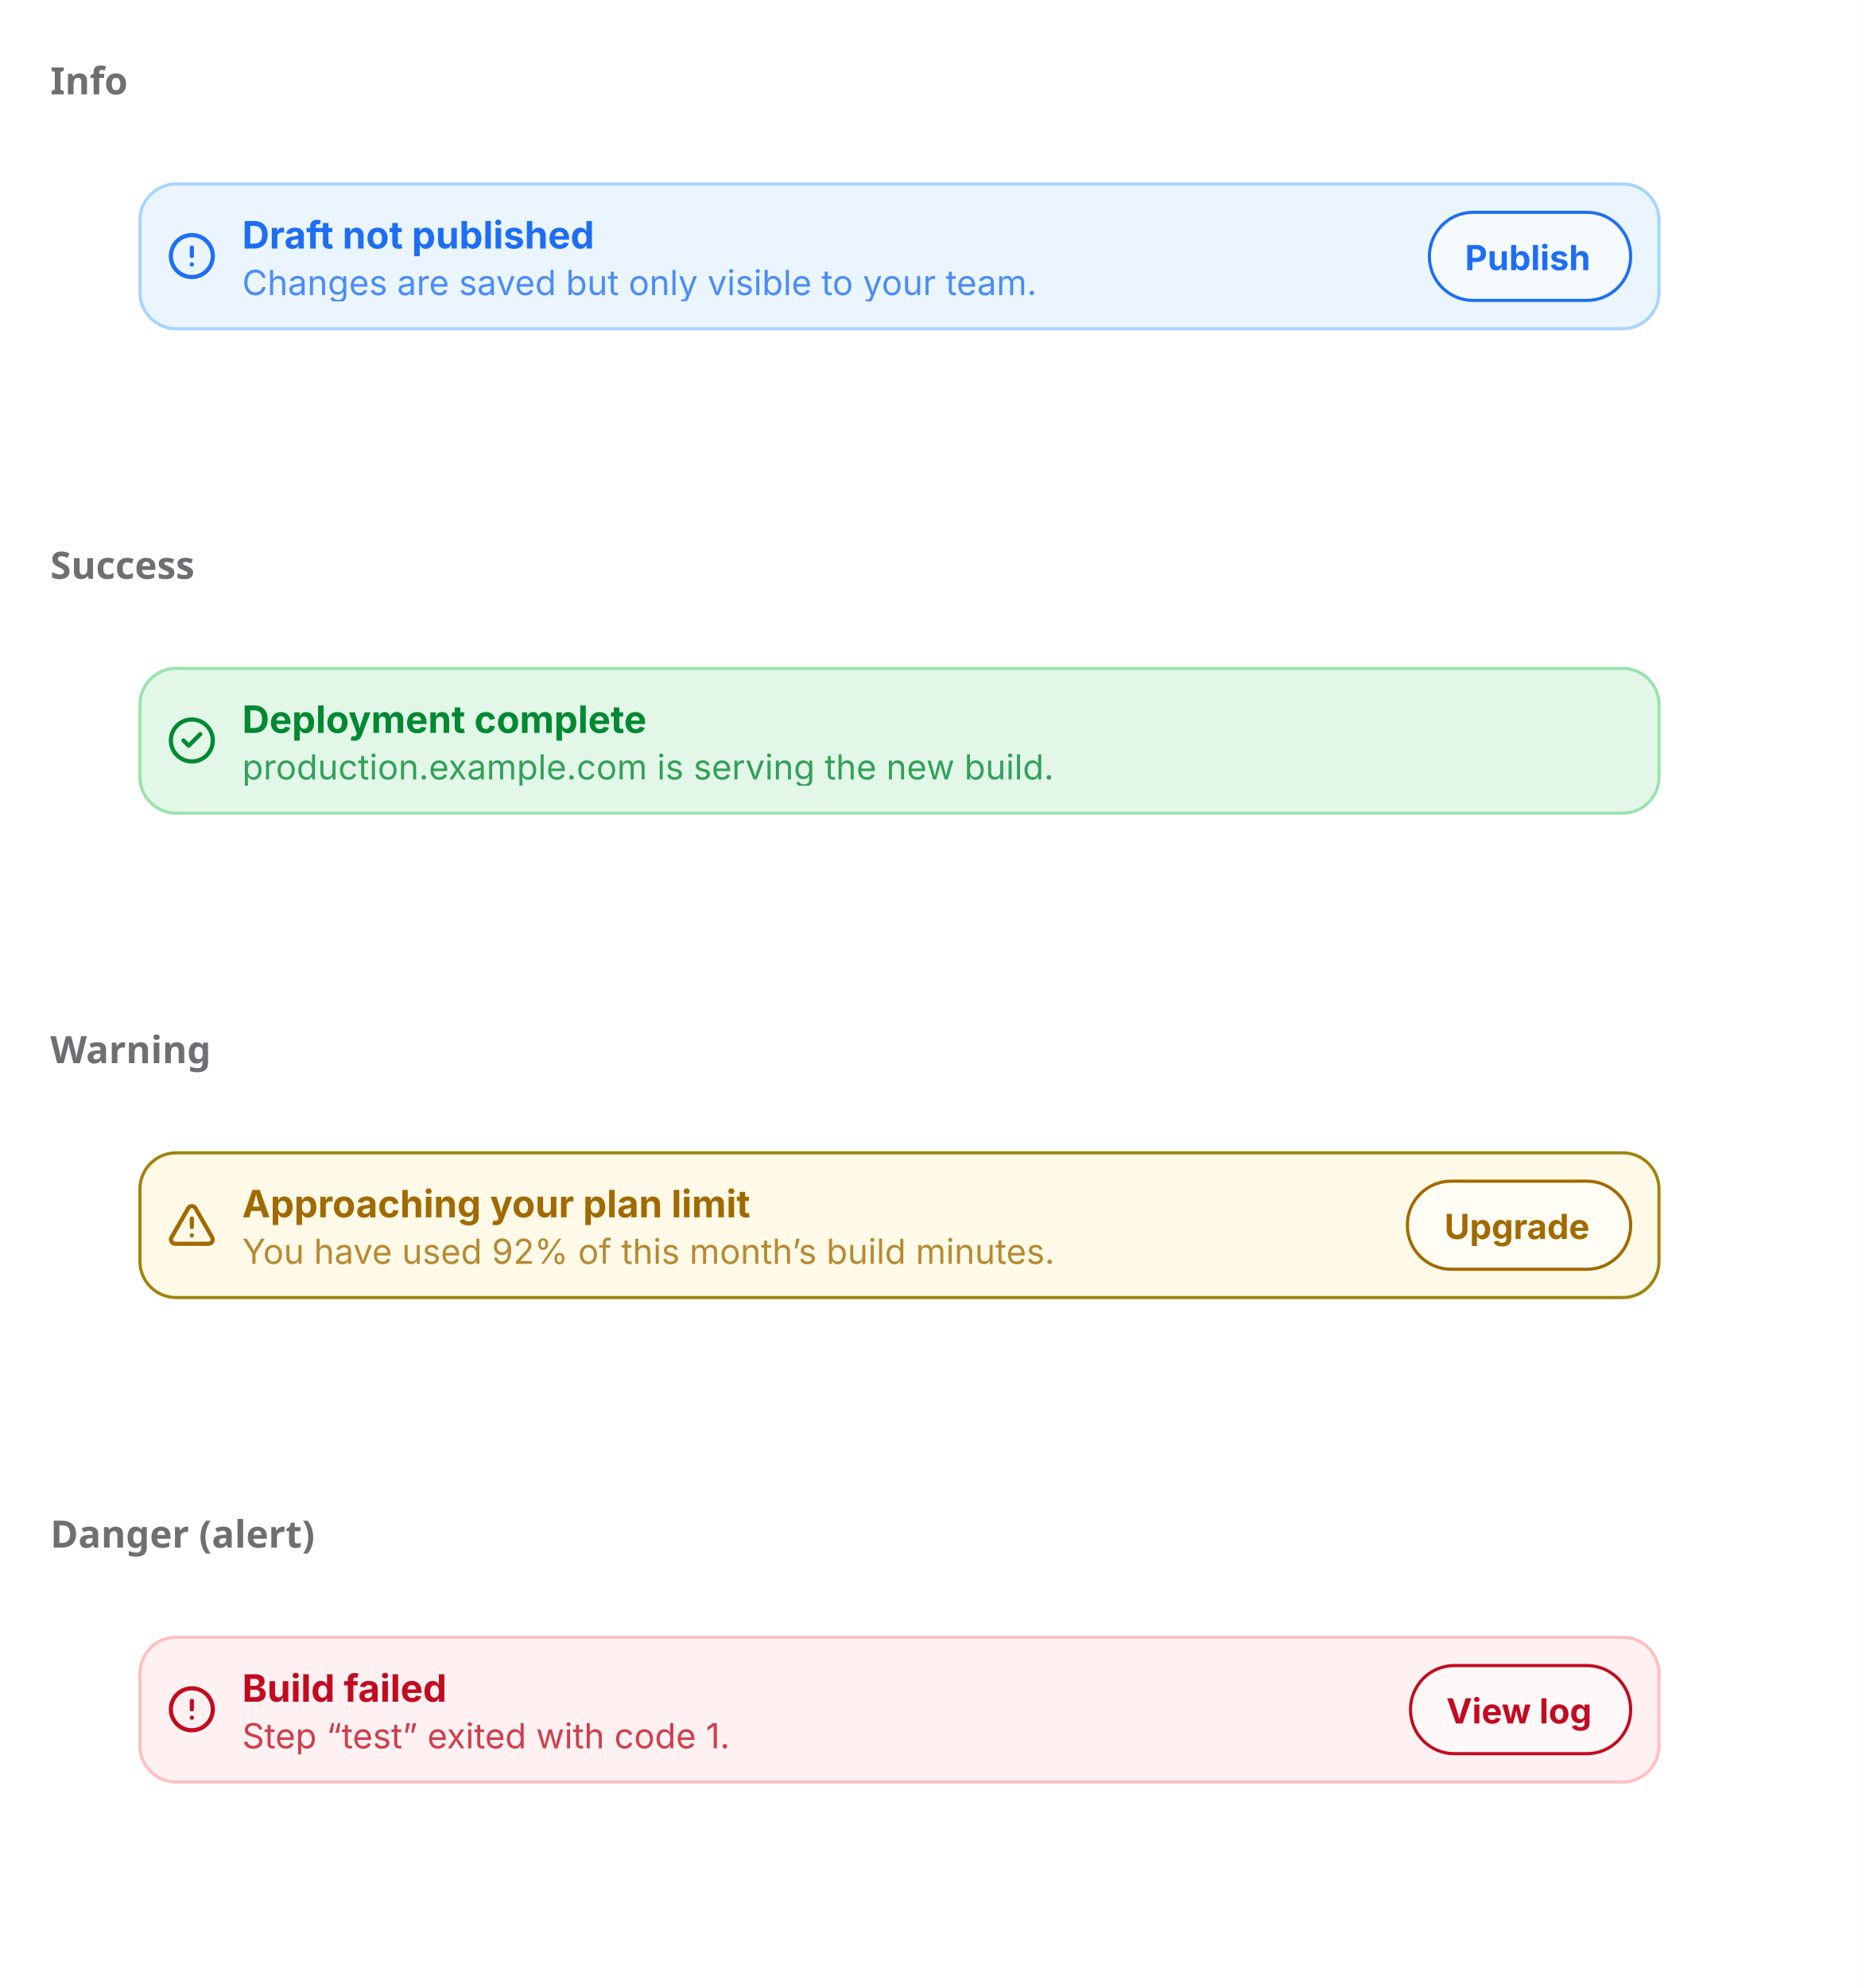
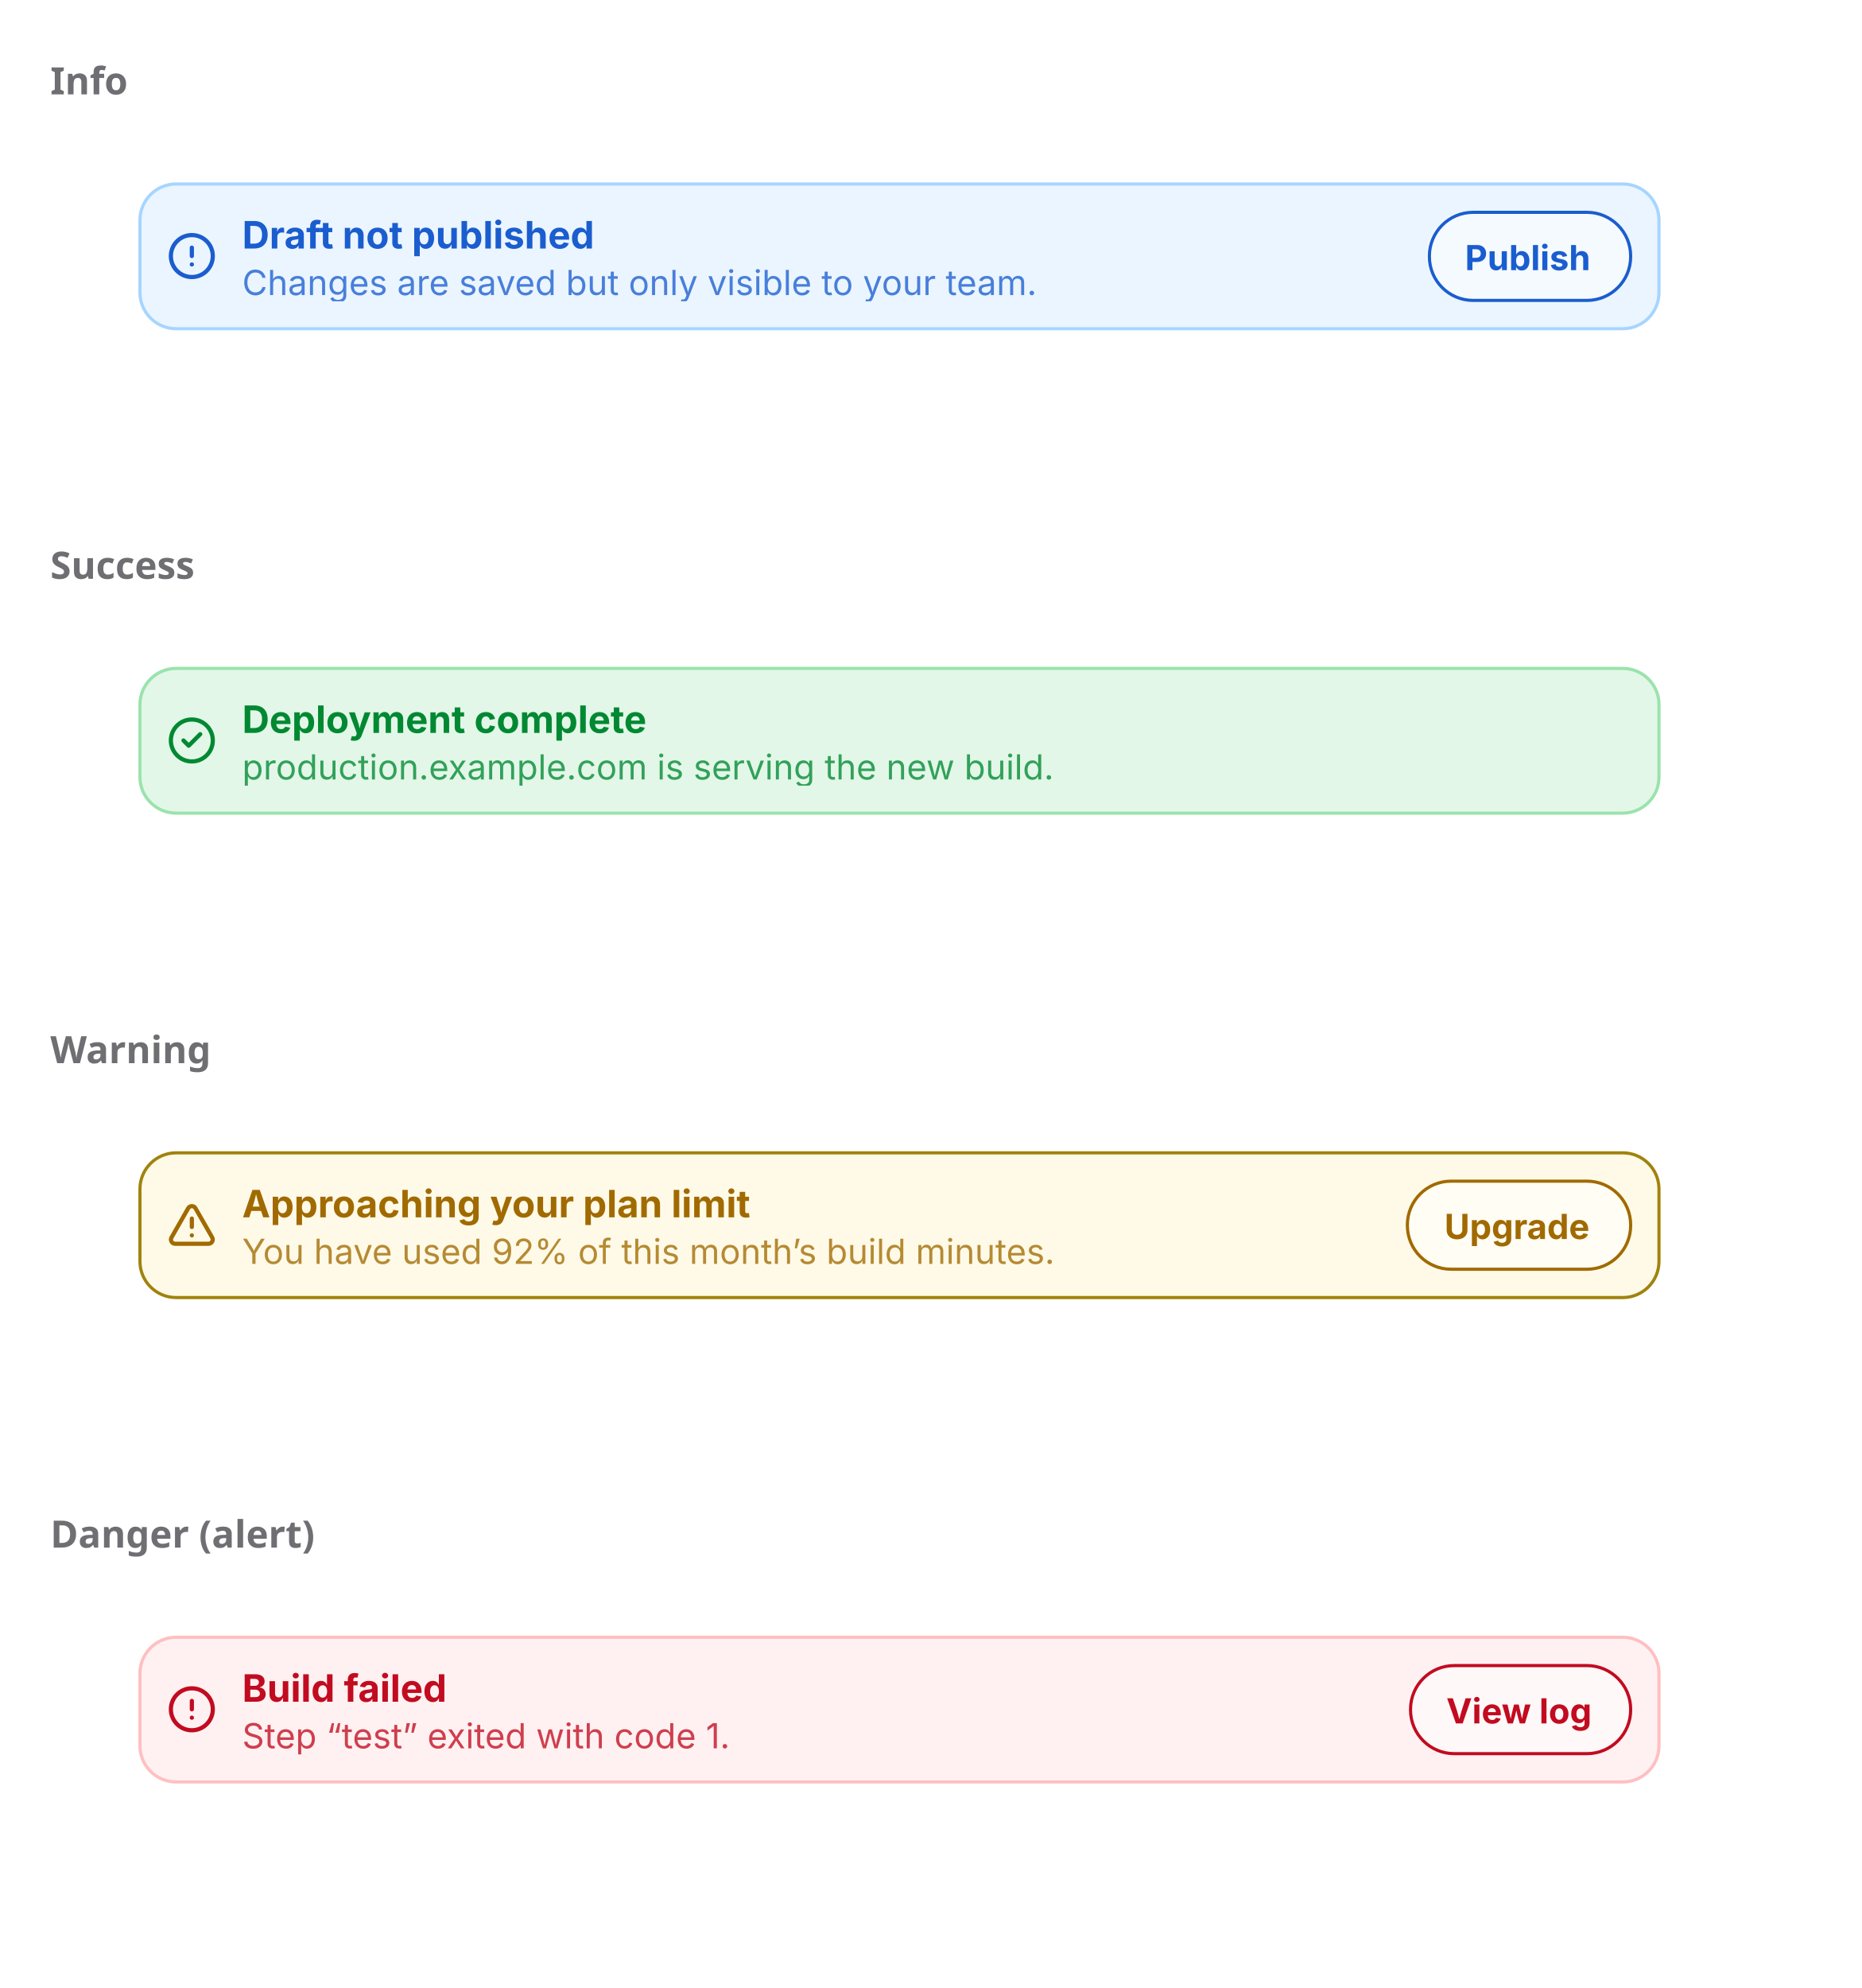
<svg xmlns="http://www.w3.org/2000/svg" width="592" height="632" viewBox="0 0 592 632">
  <rect width="592" height="632" fill="#ffffff" />
  <text x="16" y="30" font-family="system-ui, sans-serif" font-size="12" font-weight="600" fill="#6e6e73">Info</text>
  <svg x="16" y="38" viewBox="0 0 560 116" width="560" height="116">
    <defs>
      <clipPath id="v0-cp0">
        <rect x="37" y="35" width="16" height="16.4" />
      </clipPath>
      <clipPath id="v0-ct1">
        <rect x="61" y="29" width="368.6" height="15" />
      </clipPath>
      <clipPath id="v0-cp2">
        <rect x="61" y="44.8" width="368.6" height="13" />
      </clipPath>
      <clipPath id="v0-ct3">
        <rect x="61" y="44.8" width="368.6" height="13" />
      </clipPath>
      <clipPath id="v0-ct4">
        <rect x="437.6" y="29" width="65.4" height="28.8" />
      </clipPath>
    </defs>
    <rect x="28" y="20" width="484" height="46.8" rx="12" fill="rgb(235,245,255)" />
    <rect x="28.5" y="20.5" width="483" height="46" rx="11.5" fill="none" stroke="rgb(166,213,255)" stroke-width="1" />
    <g clip-path="url(#v0-cp0)">
-       <g transform="translate(37 35.4)" color="rgb(30, 110, 244)">
-         <svg data-lucide="circle-alert" aria-hidden="true" viewBox="0 0 24 24" fill="none" stroke="rgb(30, 110, 244)" stroke-width="2" stroke-linecap="round" stroke-linejoin="round" font-family="system-ui, -apple-system, sans-serif" style="overflow:hidden" width="16" height="16">
-           <circle cx="12" cy="12" r="10" style="marker:none;vector-effect:none;color-interpolation:srgb" fill="none" stroke="rgb(30, 110, 244)" stroke-width="2px" stroke-dasharray="none" stroke-linecap="round" stroke-linejoin="round" stroke-opacity="1" fill-opacity="1" opacity="1" />
-           <line x1="12" x2="12" y1="8" y2="12" style="marker:none;vector-effect:none;color-interpolation:srgb" fill="none" stroke="rgb(30, 110, 244)" stroke-width="2px" stroke-dasharray="none" stroke-linecap="round" stroke-linejoin="round" stroke-opacity="1" fill-opacity="1" opacity="1" />
-           <line x1="12" x2="12.01" y1="16" y2="16" style="marker:none;vector-effect:none;color-interpolation:srgb" fill="none" stroke="rgb(30, 110, 244)" stroke-width="2px" stroke-dasharray="none" stroke-linecap="round" stroke-linejoin="round" stroke-opacity="1" fill-opacity="1" opacity="1" />
+       <g transform="translate(37 35.4)" color="rgb(26, 93, 207)">
+         <svg data-lucide="circle-alert" aria-hidden="true" viewBox="0 0 24 24" fill="none" stroke="rgb(26, 93, 207)" stroke-width="2" stroke-linecap="round" stroke-linejoin="round" font-family="system-ui, -apple-system, sans-serif" style="overflow:hidden" width="16" height="16">
+           <circle cx="12" cy="12" r="10" style="marker:none;vector-effect:none;color-interpolation:srgb" fill="none" stroke="rgb(26, 93, 207)" stroke-width="2px" stroke-dasharray="none" stroke-linecap="round" stroke-linejoin="round" stroke-opacity="1" fill-opacity="1" opacity="1" />
+           <line x1="12" x2="12" y1="8" y2="12" style="marker:none;vector-effect:none;color-interpolation:srgb" fill="none" stroke="rgb(26, 93, 207)" stroke-width="2px" stroke-dasharray="none" stroke-linecap="round" stroke-linejoin="round" stroke-opacity="1" fill-opacity="1" opacity="1" />
+           <line x1="12" x2="12.01" y1="16" y2="16" style="marker:none;vector-effect:none;color-interpolation:srgb" fill="none" stroke="rgb(26, 93, 207)" stroke-width="2px" stroke-dasharray="none" stroke-linecap="round" stroke-linejoin="round" stroke-opacity="1" fill-opacity="1" opacity="1" />
        </svg>
      </g>
    </g>
-     <text x="61" y="41" font-family="system-ui, &quot;-apple-system&quot;, sans-serif" font-size="12" font-weight="700" fill="rgb(30,110,244)">Draft not published</text>
+     <text x="61" y="41" font-family="system-ui, &quot;-apple-system&quot;, sans-serif" font-size="12" font-weight="700" fill="rgb(26,93,207)">Draft not published</text>
    <g opacity="0.78" clip-path="url(#v0-cp2)" style="isolation:isolate">
      <g clip-path="url(#v0-ct3)">
-         <text x="61" y="55.8" font-family="system-ui, &quot;-apple-system&quot;, sans-serif" font-size="11" fill="rgb(30,110,244)">Changes are saved but only visible to your team.</text>
+         <text x="61" y="55.8" font-family="system-ui, &quot;-apple-system&quot;, sans-serif" font-size="11" fill="rgb(26,93,207)">Changes are saved but only visible to your team.</text>
      </g>
    </g>
    <rect x="437.6" y="29" width="65.4" height="28.8" rx="14.4" fill="rgba(255,255,255,0.52)" />
-     <rect x="438.5" y="29.5" width="64" height="28" rx="13.9" fill="none" stroke="rgb(30,110,244)" stroke-width="1" />
-     <text x="449.83" y="47.89" font-family="system-ui, &quot;-apple-system&quot;, sans-serif" font-size="11" font-weight="650" fill="rgb(30,110,244)">Publish</text>
+     <rect x="438.5" y="29.5" width="64" height="28" rx="13.9" fill="none" stroke="rgb(26,93,207)" stroke-width="1" />
+     <text x="449.83" y="47.89" font-family="system-ui, &quot;-apple-system&quot;, sans-serif" font-size="11" font-weight="650" fill="rgb(26,93,207)">Publish</text>
  </svg>
  <text x="16" y="184" font-family="system-ui, sans-serif" font-size="12" font-weight="600" fill="#6e6e73">Success</text>
  <svg x="16" y="192" viewBox="0 0 560 116" width="560" height="116">
    <defs>
      <clipPath id="v1-cp0">
        <rect x="37" y="35" width="16" height="16.4" />
      </clipPath>
      <clipPath id="v1-ct1">
        <rect x="61" y="29" width="434" height="15" />
      </clipPath>
      <clipPath id="v1-cp2">
        <rect x="61" y="44.8" width="434" height="13" />
      </clipPath>
      <clipPath id="v1-ct3">
        <rect x="61" y="44.8" width="434" height="13" />
      </clipPath>
    </defs>
    <rect x="28" y="20" width="484" height="46.8" rx="12" fill="rgb(227,247,232)" />
    <rect x="28.5" y="20.5" width="483" height="46" rx="11.5" fill="none" stroke="rgb(154,227,172)" stroke-width="1" />
    <g clip-path="url(#v1-cp0)">
      <g transform="translate(37 35.4)" color="rgb(0, 137, 50)">
        <svg data-lucide="circle-check" aria-hidden="true" viewBox="0 0 24 24" fill="none" stroke="rgb(0, 137, 50)" stroke-width="2" stroke-linecap="round" stroke-linejoin="round" font-family="system-ui, -apple-system, sans-serif" style="overflow:hidden" width="16" height="16">
          <circle cx="12" cy="12" r="10" style="marker:none;vector-effect:none;color-interpolation:srgb" fill="none" stroke="rgb(0, 137, 50)" stroke-width="2px" stroke-dasharray="none" stroke-linecap="round" stroke-linejoin="round" stroke-opacity="1" fill-opacity="1" opacity="1" />
          <path d="m16 9-5.5 5.5L8 12" style="marker:none;vector-effect:none;color-interpolation:srgb" fill="none" stroke="rgb(0, 137, 50)" stroke-width="2px" stroke-dasharray="none" stroke-linecap="round" stroke-linejoin="round" stroke-opacity="1" fill-opacity="1" opacity="1" />
        </svg>
      </g>
    </g>
    <text x="61" y="41" font-family="system-ui, &quot;-apple-system&quot;, sans-serif" font-size="12" font-weight="700" fill="rgb(0,137,50)">Deployment complete</text>
    <g opacity="0.78" clip-path="url(#v1-cp2)" style="isolation:isolate">
      <g clip-path="url(#v1-ct3)">
        <text x="61" y="55.8" font-family="system-ui, &quot;-apple-system&quot;, sans-serif" font-size="11" fill="rgb(0,137,50)">production.example.com is serving the new build.</text>
      </g>
    </g>
  </svg>
  <text x="16" y="338" font-family="system-ui, sans-serif" font-size="12" font-weight="600" fill="#6e6e73">Warning</text>
  <svg x="16" y="346" viewBox="0 0 560 116" width="560" height="116">
    <defs>
      <clipPath id="v2-cp0">
        <rect x="37" y="35" width="16" height="16.4" />
      </clipPath>
      <clipPath id="v2-ct1">
        <rect x="61" y="29" width="362.1" height="15" />
      </clipPath>
      <clipPath id="v2-cp2">
        <rect x="61" y="44.8" width="362.1" height="13" />
      </clipPath>
      <clipPath id="v2-ct3">
        <rect x="61" y="44.8" width="362.1" height="13" />
      </clipPath>
      <clipPath id="v2-ct4">
        <rect x="431.1" y="29" width="71.9" height="28.8" />
      </clipPath>
    </defs>
    <rect x="28" y="20" width="484" height="46.8" rx="12" fill="rgb(255,250,232)" />
    <rect x="28.5" y="20.5" width="483" height="46" rx="11.5" fill="none" stroke="rgb(160,131,13)" stroke-width="1" />
    <g clip-path="url(#v2-cp0)">
      <g transform="translate(37 35.4)" color="rgb(161, 106, 0)">
        <svg data-lucide="triangle-alert" aria-hidden="true" viewBox="0 0 24 24" fill="none" stroke="rgb(161, 106, 0)" stroke-width="2" stroke-linecap="round" stroke-linejoin="round" font-family="system-ui, -apple-system, sans-serif" style="overflow:hidden" width="16" height="16">
          <path d="m21.7 18-8-14a2 2 0 0 0-3.4 0l-8 14A2 2 0 0 0 4 21h16a2 2 0 0 0 1.7-3" style="marker:none;vector-effect:none;color-interpolation:srgb" fill="none" stroke="rgb(161, 106, 0)" stroke-width="2px" stroke-dasharray="none" stroke-linecap="round" stroke-linejoin="round" stroke-opacity="1" fill-opacity="1" opacity="1" />
          <path d="M12 9v4" style="marker:none;vector-effect:none;color-interpolation:srgb" fill="none" stroke="rgb(161, 106, 0)" stroke-width="2px" stroke-dasharray="none" stroke-linecap="round" stroke-linejoin="round" stroke-opacity="1" fill-opacity="1" opacity="1" />
          <path d="M12 17z" style="marker:none;vector-effect:none;color-interpolation:srgb" fill="none" stroke="rgb(161, 106, 0)" stroke-width="2px" stroke-dasharray="none" stroke-linecap="round" stroke-linejoin="round" stroke-opacity="1" fill-opacity="1" opacity="1" />
        </svg>
      </g>
    </g>
    <text x="61" y="41" font-family="system-ui, &quot;-apple-system&quot;, sans-serif" font-size="12" font-weight="700" fill="rgb(161,106,0)">Approaching your plan limit</text>
    <g opacity="0.78" clip-path="url(#v2-cp2)" style="isolation:isolate">
      <g clip-path="url(#v2-ct3)">
        <text x="61" y="55.8" font-family="system-ui, &quot;-apple-system&quot;, sans-serif" font-size="11" fill="rgb(161,106,0)">You have used 92% of this month’s build minutes.</text>
      </g>
    </g>
    <rect x="431.1" y="29" width="71.9" height="28.8" rx="14.4" fill="rgba(255,255,255,0.52)" />
    <rect x="431.5" y="29.5" width="71" height="28" rx="13.9" fill="none" stroke="rgb(161,106,0)" stroke-width="1" />
    <text x="443.28" y="47.89" font-family="system-ui, &quot;-apple-system&quot;, sans-serif" font-size="11" font-weight="650" fill="rgb(161,106,0)">Upgrade</text>
  </svg>
  <text x="16" y="492" font-family="system-ui, sans-serif" font-size="12" font-weight="600" fill="#6e6e73">Danger (alert)</text>
  <svg x="16" y="500" viewBox="0 0 560 116" width="560" height="116">
    <defs>
      <clipPath id="v3-cp0">
        <rect x="37" y="35" width="16" height="16.4" />
      </clipPath>
      <clipPath id="v3-ct1">
        <rect x="61" y="29" width="362.7" height="15" />
      </clipPath>
      <clipPath id="v3-cp2">
        <rect x="61" y="44.8" width="362.7" height="13" />
      </clipPath>
      <clipPath id="v3-ct3">
        <rect x="61" y="44.8" width="362.7" height="13" />
      </clipPath>
      <clipPath id="v3-ct4">
        <rect x="431.7" y="29" width="71.3" height="28.8" />
      </clipPath>
    </defs>
    <rect x="28" y="20" width="484" height="46.8" rx="12" fill="rgb(255,241,241)" />
    <rect x="28.5" y="20.5" width="483" height="46" rx="11.5" fill="none" stroke="rgb(255,191,193)" stroke-width="1" />
    <g clip-path="url(#v3-cp0)">
      <g transform="translate(37 35.4)" color="rgb(194, 11, 32)">
        <svg data-lucide="circle-alert" aria-hidden="true" viewBox="0 0 24 24" fill="none" stroke="rgb(194, 11, 32)" stroke-width="2" stroke-linecap="round" stroke-linejoin="round" font-family="system-ui, -apple-system, sans-serif" style="overflow:hidden" width="16" height="16">
          <circle cx="12" cy="12" r="10" style="marker:none;vector-effect:none;color-interpolation:srgb" fill="none" stroke="rgb(194, 11, 32)" stroke-width="2px" stroke-dasharray="none" stroke-linecap="round" stroke-linejoin="round" stroke-opacity="1" fill-opacity="1" opacity="1" />
          <line x1="12" x2="12" y1="8" y2="12" style="marker:none;vector-effect:none;color-interpolation:srgb" fill="none" stroke="rgb(194, 11, 32)" stroke-width="2px" stroke-dasharray="none" stroke-linecap="round" stroke-linejoin="round" stroke-opacity="1" fill-opacity="1" opacity="1" />
          <line x1="12" x2="12.01" y1="16" y2="16" style="marker:none;vector-effect:none;color-interpolation:srgb" fill="none" stroke="rgb(194, 11, 32)" stroke-width="2px" stroke-dasharray="none" stroke-linecap="round" stroke-linejoin="round" stroke-opacity="1" fill-opacity="1" opacity="1" />
        </svg>
      </g>
    </g>
    <text x="61" y="41" font-family="system-ui, &quot;-apple-system&quot;, sans-serif" font-size="12" font-weight="700" fill="rgb(194,11,32)">Build failed</text>
    <g opacity="0.78" clip-path="url(#v3-cp2)" style="isolation:isolate">
      <g clip-path="url(#v3-ct3)">
        <text x="61" y="55.8" font-family="system-ui, &quot;-apple-system&quot;, sans-serif" font-size="11" fill="rgb(194,11,32)">Step “test” exited with code 1.</text>
      </g>
    </g>
    <rect x="431.7" y="29" width="71.3" height="28.8" rx="14.4" fill="rgba(255,255,255,0.52)" />
    <rect x="432.5" y="29.5" width="70" height="28" rx="13.9" fill="none" stroke="rgb(194,11,32)" stroke-width="1" />
    <text x="443.88" y="47.89" font-family="system-ui, &quot;-apple-system&quot;, sans-serif" font-size="11" font-weight="650" fill="rgb(194,11,32)">View log</text>
  </svg>
</svg>
